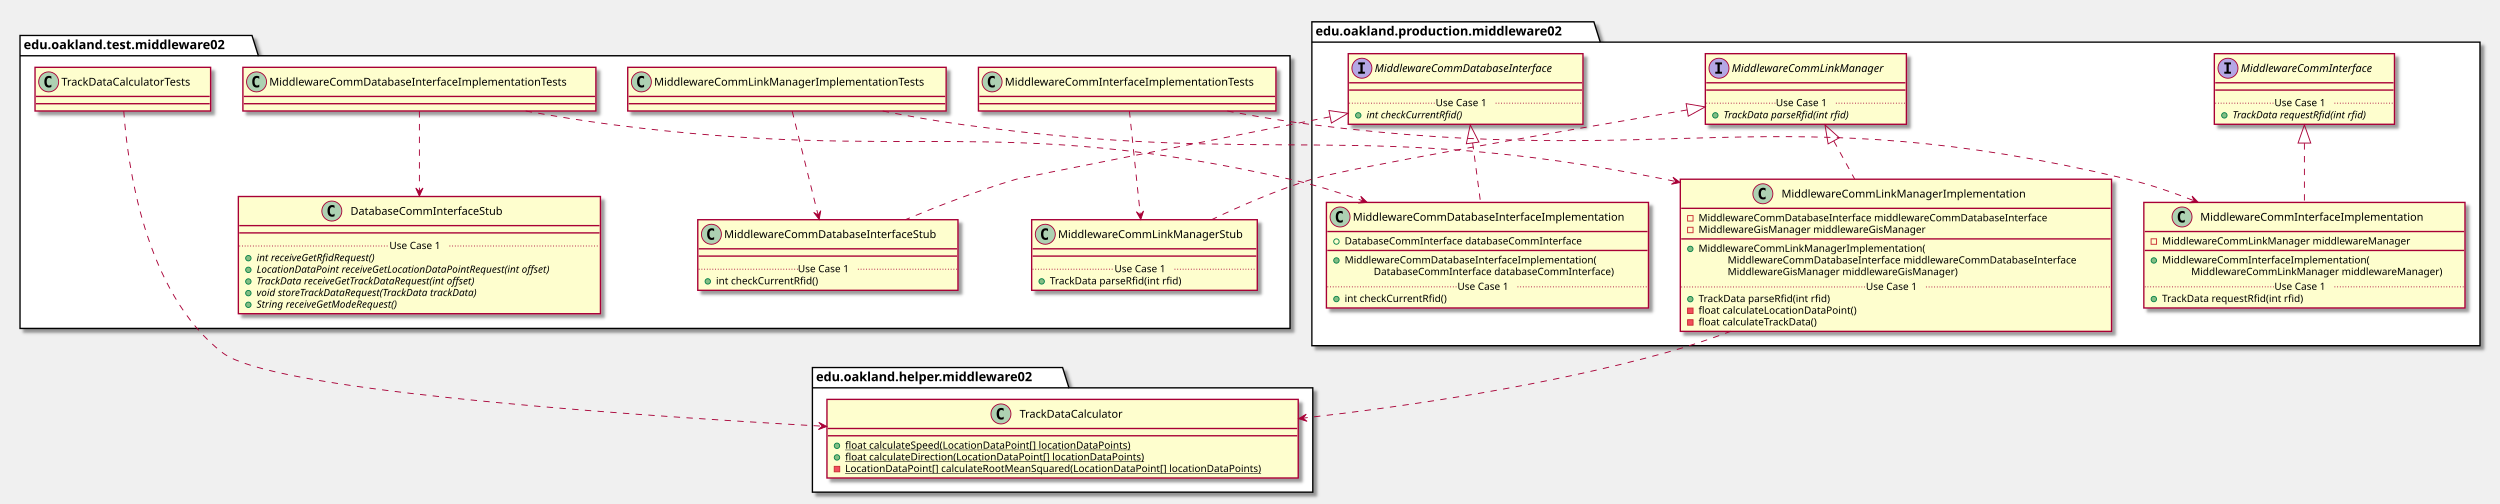
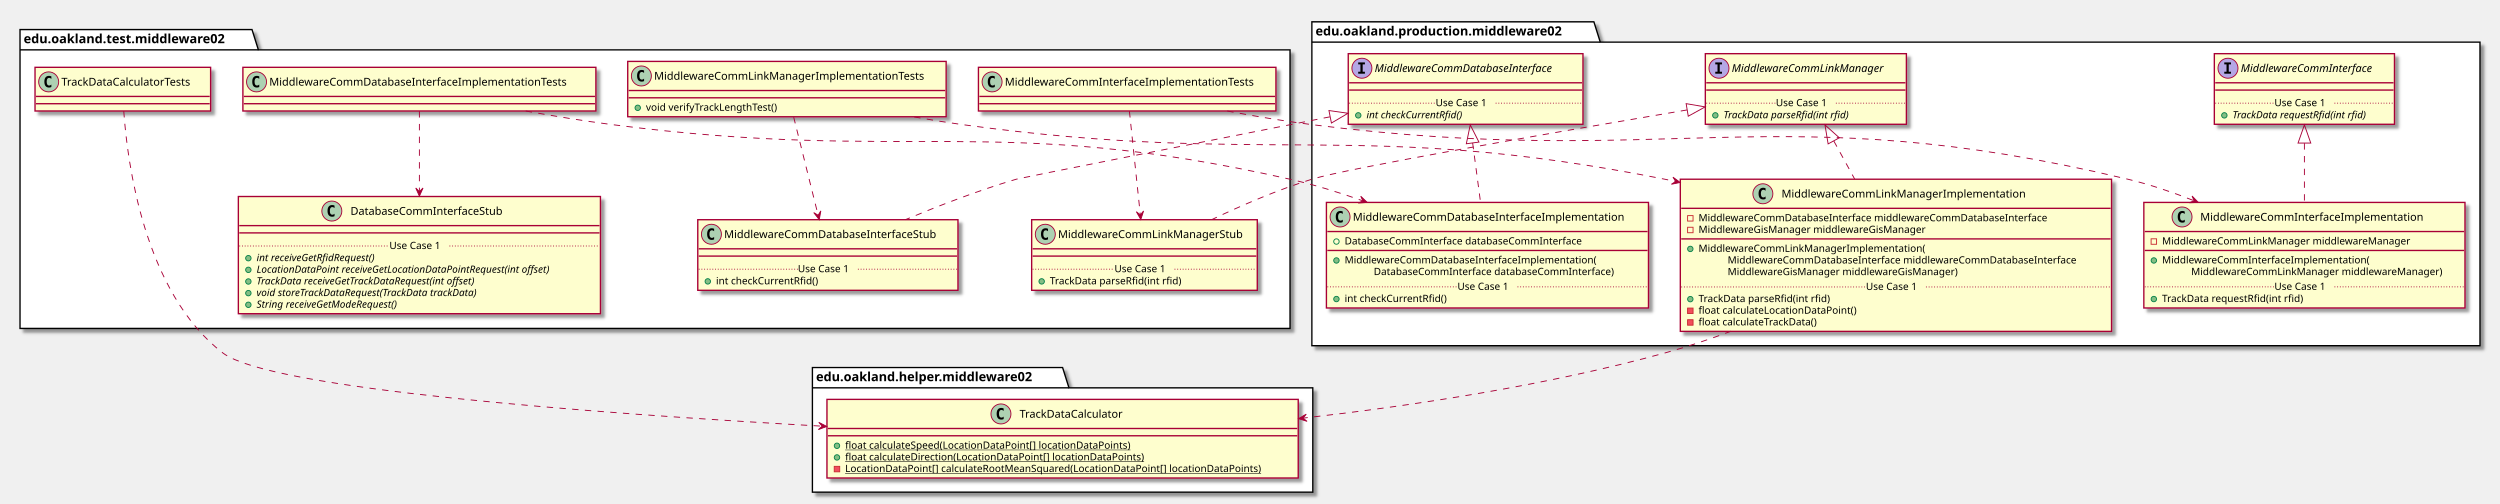
<svg xmlns="http://www.w3.org/2000/svg" contentScriptType="application/ecmascript" contentStyleType="text/css" height="553px" preserveAspectRatio="none" style="width:2748px;height:553px;" version="1.1" viewBox="0 0 2748 553" width="2748px" zoomAndPan="magnify">
  <defs>
-     <filter height="300%" id="f15p6m0mamoori" width="300%" x="-1" y="-1">
+     <filter height="300%" id="f10bmgnpa0ikmu" width="300%" x="-1" y="-1">
      <feGaussianBlur result="blurOut" stdDeviation="2.0" />
      <feColorMatrix in="blurOut" result="blurOut2" type="matrix" values="0 0 0 0 0 0 0 0 0 0 0 0 0 0 0 0 0 0 .4 0" />
      <feOffset dx="4.0" dy="4.0" in="blurOut2" result="blurOut3" />
      <feBlend in="SourceGraphic" in2="blurOut3" mode="normal" />
    </filter>
  </defs>
  <g>
-     <polygon fill="#FFFFFF" filter="url(#f15p6m0mamoori)" points="1442,24,1752,24,1759,46.297,2726,46.297,2726,380,1442,380,1442,24" style="stroke: #000000; stroke-width: 1.5;" />
+     <polygon fill="#FFFFFF" filter="url(#f10bmgnpa0ikmu)" points="1442,24,1752,24,1759,46.297,2726,46.297,2726,380,1442,380,1442,24" style="stroke: #000000; stroke-width: 1.5;" />
    <line style="stroke: #000000; stroke-width: 1.5;" x1="1442" x2="1759" y1="46.297" y2="46.297" />
    <text fill="#000000" font-family="sans-serif" font-size="14" font-weight="bold" lengthAdjust="spacingAndGlyphs" textLength="304" x="1446" y="38.995">edu.oakland.production.middleware02</text>
-     <polygon fill="#FFFFFF" filter="url(#f15p6m0mamoori)" points="893,404,1168,404,1175,426.297,1443,426.297,1443,541,893,541,893,404" style="stroke: #000000; stroke-width: 1.5;" />
+     <polygon fill="#FFFFFF" filter="url(#f10bmgnpa0ikmu)" points="893,404,1168,404,1175,426.297,1443,426.297,1443,541,893,541,893,404" style="stroke: #000000; stroke-width: 1.5;" />
    <line style="stroke: #000000; stroke-width: 1.5;" x1="893" x2="1175" y1="426.297" y2="426.297" />
    <text fill="#000000" font-family="sans-serif" font-size="14" font-weight="bold" lengthAdjust="spacingAndGlyphs" textLength="269" x="897" y="418.995">edu.oakland.helper.middleware02</text>
-     <polygon fill="#FFFFFF" filter="url(#f15p6m0mamoori)" points="22,39,277,39,284,61.297,1418,61.297,1418,361,22,361,22,39" style="stroke: #000000; stroke-width: 1.5;" />
-     <line style="stroke: #000000; stroke-width: 1.5;" x1="22" x2="284" y1="61.297" y2="61.297" />
-     <text fill="#000000" font-family="sans-serif" font-size="14" font-weight="bold" lengthAdjust="spacingAndGlyphs" textLength="249" x="26" y="53.995">edu.oakland.test.middleware02</text>
-     <rect fill="#FEFECE" filter="url(#f15p6m0mamoori)" height="77.609" id="MiddlewareCommInterface" style="stroke: #A80036; stroke-width: 1.5;" width="198" x="2434" y="59" />
+     <polygon fill="#FFFFFF" filter="url(#f10bmgnpa0ikmu)" points="22,32.5,277,32.5,284,54.797,1418,54.797,1418,361,22,361,22,32.5" style="stroke: #000000; stroke-width: 1.5;" />
+     <line style="stroke: #000000; stroke-width: 1.5;" x1="22" x2="284" y1="54.797" y2="54.797" />
+     <text fill="#000000" font-family="sans-serif" font-size="14" font-weight="bold" lengthAdjust="spacingAndGlyphs" textLength="249" x="26" y="47.495">edu.oakland.test.middleware02</text>
+     <rect fill="#FEFECE" filter="url(#f10bmgnpa0ikmu)" height="77.609" id="MiddlewareCommInterface" style="stroke: #A80036; stroke-width: 1.5;" width="198" x="2434" y="59" />
    <ellipse cx="2449" cy="75" fill="#B4A7E5" rx="11" ry="11" style="stroke: #A80036; stroke-width: 1.0;" />
    <path d="M2444.922,70.766 L2444.922,68.609 L2452.312,68.609 L2452.312,70.766 L2449.844,70.766 L2449.844,78.844 L2452.312,78.844 L2452.312,81 L2444.922,81 L2444.922,78.844 L2447.391,78.844 L2447.391,70.766 L2444.922,70.766 Z " />
    <text fill="#000000" font-family="sans-serif" font-size="12" font-style="italic" lengthAdjust="spacingAndGlyphs" textLength="166" x="2463" y="79.154">MiddlewareCommInterface</text>
    <line style="stroke: #A80036; stroke-width: 1.5;" x1="2435" x2="2631" y1="91" y2="91" />
    <line style="stroke: #A80036; stroke-width: 1.5;" x1="2435" x2="2631" y1="99" y2="99" />
    <ellipse cx="2445" cy="126.805" fill="#84BE84" rx="3" ry="3" style="stroke: #038048; stroke-width: 1.0;" />
    <text fill="#000000" font-family="sans-serif" font-size="11" font-style="italic" lengthAdjust="spacingAndGlyphs" textLength="171" x="2454" y="130.015">TrackData requestRfid(int rfid)</text>
    <line style="stroke: #A80036; stroke-width: 1.0; stroke-dasharray: 1.0,2.0;" x1="2435" x2="2500" y1="113.402" y2="113.402" />
    <text fill="#000000" font-family="sans-serif" font-size="11" lengthAdjust="spacingAndGlyphs" textLength="66" x="2500" y="116.71">Use Case 1</text>
    <line style="stroke: #A80036; stroke-width: 1.0; stroke-dasharray: 1.0,2.0;" x1="2566" x2="2631" y1="113.402" y2="113.402" />
-     <rect fill="#FEFECE" filter="url(#f15p6m0mamoori)" height="77.609" id="MiddlewareCommLinkManager" style="stroke: #A80036; stroke-width: 1.5;" width="221" x="1874.5" y="59" />
+     <rect fill="#FEFECE" filter="url(#f10bmgnpa0ikmu)" height="77.609" id="MiddlewareCommLinkManager" style="stroke: #A80036; stroke-width: 1.5;" width="221" x="1874.5" y="59" />
    <ellipse cx="1889.5" cy="75" fill="#B4A7E5" rx="11" ry="11" style="stroke: #A80036; stroke-width: 1.0;" />
    <path d="M1885.422,70.766 L1885.422,68.609 L1892.812,68.609 L1892.812,70.766 L1890.344,70.766 L1890.344,78.844 L1892.812,78.844 L1892.812,81 L1885.422,81 L1885.422,78.844 L1887.891,78.844 L1887.891,70.766 L1885.422,70.766 Z " />
    <text fill="#000000" font-family="sans-serif" font-size="12" font-style="italic" lengthAdjust="spacingAndGlyphs" textLength="189" x="1903.5" y="79.154">MiddlewareCommLinkManager</text>
    <line style="stroke: #A80036; stroke-width: 1.5;" x1="1875.5" x2="2094.5" y1="91" y2="91" />
    <line style="stroke: #A80036; stroke-width: 1.5;" x1="1875.5" x2="2094.5" y1="99" y2="99" />
    <ellipse cx="1885.5" cy="126.805" fill="#84BE84" rx="3" ry="3" style="stroke: #038048; stroke-width: 1.0;" />
    <text fill="#000000" font-family="sans-serif" font-size="11" font-style="italic" lengthAdjust="spacingAndGlyphs" textLength="160" x="1894.5" y="130.015">TrackData parseRfid(int rfid)</text>
    <line style="stroke: #A80036; stroke-width: 1.0; stroke-dasharray: 1.0,2.0;" x1="1875.5" x2="1952" y1="113.402" y2="113.402" />
    <text fill="#000000" font-family="sans-serif" font-size="11" lengthAdjust="spacingAndGlyphs" textLength="66" x="1952" y="116.71">Use Case 1</text>
    <line style="stroke: #A80036; stroke-width: 1.0; stroke-dasharray: 1.0,2.0;" x1="2018" x2="2094.5" y1="113.402" y2="113.402" />
-     <rect fill="#FEFECE" filter="url(#f15p6m0mamoori)" height="77.609" id="MiddlewareCommDatabaseInterface" style="stroke: #A80036; stroke-width: 1.5;" width="258" x="1482" y="59" />
+     <rect fill="#FEFECE" filter="url(#f10bmgnpa0ikmu)" height="77.609" id="MiddlewareCommDatabaseInterface" style="stroke: #A80036; stroke-width: 1.5;" width="258" x="1482" y="59" />
    <ellipse cx="1497" cy="75" fill="#B4A7E5" rx="11" ry="11" style="stroke: #A80036; stroke-width: 1.0;" />
    <path d="M1492.922,70.766 L1492.922,68.609 L1500.312,68.609 L1500.312,70.766 L1497.844,70.766 L1497.844,78.844 L1500.312,78.844 L1500.312,81 L1492.922,81 L1492.922,78.844 L1495.391,78.844 L1495.391,70.766 L1492.922,70.766 Z " />
    <text fill="#000000" font-family="sans-serif" font-size="12" font-style="italic" lengthAdjust="spacingAndGlyphs" textLength="226" x="1511" y="79.154">MiddlewareCommDatabaseInterface</text>
    <line style="stroke: #A80036; stroke-width: 1.5;" x1="1483" x2="1739" y1="91" y2="91" />
    <line style="stroke: #A80036; stroke-width: 1.5;" x1="1483" x2="1739" y1="99" y2="99" />
    <ellipse cx="1493" cy="126.805" fill="#84BE84" rx="3" ry="3" style="stroke: #038048; stroke-width: 1.0;" />
    <text fill="#000000" font-family="sans-serif" font-size="11" font-style="italic" lengthAdjust="spacingAndGlyphs" textLength="123" x="1502" y="130.015">int checkCurrentRfid()</text>
    <line style="stroke: #A80036; stroke-width: 1.0; stroke-dasharray: 1.0,2.0;" x1="1483" x2="1578" y1="113.402" y2="113.402" />
    <text fill="#000000" font-family="sans-serif" font-size="11" lengthAdjust="spacingAndGlyphs" textLength="66" x="1578" y="116.71">Use Case 1</text>
    <line style="stroke: #A80036; stroke-width: 1.0; stroke-dasharray: 1.0,2.0;" x1="1644" x2="1739" y1="113.402" y2="113.402" />
-     <rect fill="#FEFECE" filter="url(#f15p6m0mamoori)" height="116.023" id="MiddlewareCommInterfaceImplementation" style="stroke: #A80036; stroke-width: 1.5;" width="353" x="2356.5" y="222.5" />
+     <rect fill="#FEFECE" filter="url(#f10bmgnpa0ikmu)" height="116.023" id="MiddlewareCommInterfaceImplementation" style="stroke: #A80036; stroke-width: 1.5;" width="353" x="2356.5" y="222.5" />
    <ellipse cx="2398.5" cy="238.5" fill="#ADD1B2" rx="11" ry="11" style="stroke: #A80036; stroke-width: 1.0;" />
    <path d="M2401.469,244.141 Q2400.891,244.438 2400.25,244.578 Q2399.609,244.734 2398.906,244.734 Q2396.406,244.734 2395.078,243.094 Q2393.766,241.438 2393.766,238.312 Q2393.766,235.188 2395.078,233.531 Q2396.406,231.875 2398.906,231.875 Q2399.609,231.875 2400.25,232.031 Q2400.906,232.188 2401.469,232.484 L2401.469,235.203 Q2400.844,234.625 2400.25,234.359 Q2399.656,234.078 2399.031,234.078 Q2397.688,234.078 2397,235.156 Q2396.312,236.219 2396.312,238.312 Q2396.312,240.406 2397,241.484 Q2397.688,242.547 2399.031,242.547 Q2399.656,242.547 2400.25,242.281 Q2400.844,242 2401.469,241.422 L2401.469,244.141 Z " />
    <text fill="#000000" font-family="sans-serif" font-size="12" lengthAdjust="spacingAndGlyphs" textLength="261" x="2418.5" y="242.654">MiddlewareCommInterfaceImplementation</text>
    <line style="stroke: #A80036; stroke-width: 1.5;" x1="2357.5" x2="2708.5" y1="254.5" y2="254.5" />
    <rect fill="none" height="6" style="stroke: #C82930; stroke-width: 1.0;" width="6" x="2364.5" y="262.5" />
    <text fill="#000000" font-family="sans-serif" font-size="11" lengthAdjust="spacingAndGlyphs" textLength="291" x="2376.5" y="268.71">MiddlewareCommLinkManager middlewareManager</text>
    <line style="stroke: #A80036; stroke-width: 1.5;" x1="2357.5" x2="2708.5" y1="275.305" y2="275.305" />
    <ellipse cx="2367.5" cy="286.305" fill="#84BE84" rx="3" ry="3" style="stroke: #038048; stroke-width: 1.0;" />
    <text fill="#000000" font-family="sans-serif" font-size="11" lengthAdjust="spacingAndGlyphs" textLength="243" x="2376.5" y="289.515">MiddlewareCommInterfaceImplementation(</text>
    <text fill="#000000" font-family="sans-serif" font-size="11" lengthAdjust="spacingAndGlyphs" textLength="295" x="2408.5" y="302.32">MiddlewareCommLinkManager middlewareManager)</text>
    <ellipse cx="2367.5" cy="328.719" fill="#84BE84" rx="3" ry="3" style="stroke: #038048; stroke-width: 1.0;" />
    <text fill="#000000" font-family="sans-serif" font-size="11" lengthAdjust="spacingAndGlyphs" textLength="171" x="2376.5" y="331.929">TrackData requestRfid(int rfid)</text>
    <line style="stroke: #A80036; stroke-width: 1.0; stroke-dasharray: 1.0,2.0;" x1="2357.5" x2="2500" y1="315.316" y2="315.316" />
    <text fill="#000000" font-family="sans-serif" font-size="11" lengthAdjust="spacingAndGlyphs" textLength="66" x="2500" y="318.625">Use Case 1</text>
    <line style="stroke: #A80036; stroke-width: 1.0; stroke-dasharray: 1.0,2.0;" x1="2566" x2="2708.5" y1="315.316" y2="315.316" />
-     <rect fill="#FEFECE" filter="url(#f15p6m0mamoori)" height="167.242" id="MiddlewareCommLinkManagerImplementation" style="stroke: #A80036; stroke-width: 1.5;" width="474" x="1847" y="197" />
+     <rect fill="#FEFECE" filter="url(#f10bmgnpa0ikmu)" height="167.242" id="MiddlewareCommLinkManagerImplementation" style="stroke: #A80036; stroke-width: 1.5;" width="474" x="1847" y="197" />
    <ellipse cx="1937.75" cy="213" fill="#ADD1B2" rx="11" ry="11" style="stroke: #A80036; stroke-width: 1.0;" />
    <path d="M1940.719,218.641 Q1940.141,218.938 1939.5,219.078 Q1938.859,219.234 1938.156,219.234 Q1935.656,219.234 1934.328,217.594 Q1933.016,215.938 1933.016,212.812 Q1933.016,209.688 1934.328,208.031 Q1935.656,206.375 1938.156,206.375 Q1938.859,206.375 1939.5,206.531 Q1940.156,206.688 1940.719,206.984 L1940.719,209.703 Q1940.094,209.125 1939.5,208.859 Q1938.906,208.578 1938.281,208.578 Q1936.938,208.578 1936.25,209.656 Q1935.562,210.719 1935.562,212.812 Q1935.562,214.906 1936.25,215.984 Q1936.938,217.047 1938.281,217.047 Q1938.906,217.047 1939.5,216.781 Q1940.094,216.5 1940.719,215.922 L1940.719,218.641 Z " />
    <text fill="#000000" font-family="sans-serif" font-size="12" lengthAdjust="spacingAndGlyphs" textLength="284" x="1958.25" y="217.154">MiddlewareCommLinkManagerImplementation</text>
    <line style="stroke: #A80036; stroke-width: 1.5;" x1="1848" x2="2320" y1="229" y2="229" />
    <rect fill="none" height="6" style="stroke: #C82930; stroke-width: 1.0;" width="6" x="1855" y="237" />
    <text fill="#000000" font-family="sans-serif" font-size="11" lengthAdjust="spacingAndGlyphs" textLength="416" x="1867" y="243.21">MiddlewareCommDatabaseInterface middlewareCommDatabaseInterface</text>
    <rect fill="none" height="6" style="stroke: #C82930; stroke-width: 1.0;" width="6" x="1855" y="249.805" />
    <text fill="#000000" font-family="sans-serif" font-size="11" lengthAdjust="spacingAndGlyphs" textLength="270" x="1867" y="256.015">MiddlewareGisManager middlewareGisManager</text>
    <line style="stroke: #A80036; stroke-width: 1.5;" x1="1848" x2="2320" y1="262.609" y2="262.609" />
    <ellipse cx="1858" cy="273.609" fill="#84BE84" rx="3" ry="3" style="stroke: #038048; stroke-width: 1.0;" />
    <text fill="#000000" font-family="sans-serif" font-size="11" lengthAdjust="spacingAndGlyphs" textLength="264" x="1867" y="276.82">MiddlewareCommLinkManagerImplementation(</text>
    <text fill="#000000" font-family="sans-serif" font-size="11" lengthAdjust="spacingAndGlyphs" textLength="416" x="1899" y="289.625">MiddlewareCommDatabaseInterface middlewareCommDatabaseInterface</text>
    <text fill="#000000" font-family="sans-serif" font-size="11" lengthAdjust="spacingAndGlyphs" textLength="274" x="1899" y="302.429">MiddlewareGisManager middlewareGisManager)</text>
    <ellipse cx="1858" cy="328.828" fill="#84BE84" rx="3" ry="3" style="stroke: #038048; stroke-width: 1.0;" />
    <text fill="#000000" font-family="sans-serif" font-size="11" lengthAdjust="spacingAndGlyphs" textLength="160" x="1867" y="332.039">TrackData parseRfid(int rfid)</text>
    <rect fill="#F24D5C" height="6" style="stroke: #C82930; stroke-width: 1.0;" width="6" x="1855" y="338.633" />
    <text fill="#000000" font-family="sans-serif" font-size="11" lengthAdjust="spacingAndGlyphs" textLength="188" x="1867" y="344.843">float calculateLocationDataPoint()</text>
    <rect fill="#F24D5C" height="6" style="stroke: #C82930; stroke-width: 1.0;" width="6" x="1855" y="351.438" />
    <text fill="#000000" font-family="sans-serif" font-size="11" lengthAdjust="spacingAndGlyphs" textLength="144" x="1867" y="357.648">float calculateTrackData()</text>
    <line style="stroke: #A80036; stroke-width: 1.0; stroke-dasharray: 1.0,2.0;" x1="1848" x2="2051" y1="315.426" y2="315.426" />
    <text fill="#000000" font-family="sans-serif" font-size="11" lengthAdjust="spacingAndGlyphs" textLength="66" x="2051" y="318.734">Use Case 1</text>
    <line style="stroke: #A80036; stroke-width: 1.0; stroke-dasharray: 1.0,2.0;" x1="2117" x2="2320" y1="315.426" y2="315.426" />
-     <rect fill="#FEFECE" filter="url(#f15p6m0mamoori)" height="116.023" id="MiddlewareCommDatabaseInterfaceImplementation" style="stroke: #A80036; stroke-width: 1.5;" width="354" x="1458" y="222.5" />
+     <rect fill="#FEFECE" filter="url(#f10bmgnpa0ikmu)" height="116.023" id="MiddlewareCommDatabaseInterfaceImplementation" style="stroke: #A80036; stroke-width: 1.5;" width="354" x="1458" y="222.5" />
    <ellipse cx="1473" cy="238.5" fill="#ADD1B2" rx="11" ry="11" style="stroke: #A80036; stroke-width: 1.0;" />
    <path d="M1475.969,244.141 Q1475.391,244.438 1474.75,244.578 Q1474.109,244.734 1473.406,244.734 Q1470.906,244.734 1469.578,243.094 Q1468.266,241.438 1468.266,238.312 Q1468.266,235.188 1469.578,233.531 Q1470.906,231.875 1473.406,231.875 Q1474.109,231.875 1474.75,232.031 Q1475.406,232.188 1475.969,232.484 L1475.969,235.203 Q1475.344,234.625 1474.75,234.359 Q1474.156,234.078 1473.531,234.078 Q1472.188,234.078 1471.5,235.156 Q1470.812,236.219 1470.812,238.312 Q1470.812,240.406 1471.5,241.484 Q1472.188,242.547 1473.531,242.547 Q1474.156,242.547 1474.75,242.281 Q1475.344,242 1475.969,241.422 L1475.969,244.141 Z " />
    <text fill="#000000" font-family="sans-serif" font-size="12" lengthAdjust="spacingAndGlyphs" textLength="322" x="1487" y="242.654">MiddlewareCommDatabaseInterfaceImplementation</text>
    <line style="stroke: #A80036; stroke-width: 1.5;" x1="1459" x2="1811" y1="254.5" y2="254.5" />
    <ellipse cx="1469" cy="265.5" fill="none" rx="3" ry="3" style="stroke: #038048; stroke-width: 1.0;" />
    <text fill="#000000" font-family="sans-serif" font-size="11" lengthAdjust="spacingAndGlyphs" textLength="285" x="1478" y="268.71">DatabaseCommInterface databaseCommInterface</text>
    <line style="stroke: #A80036; stroke-width: 1.5;" x1="1459" x2="1811" y1="275.305" y2="275.305" />
    <ellipse cx="1469" cy="286.305" fill="#84BE84" rx="3" ry="3" style="stroke: #038048; stroke-width: 1.0;" />
    <text fill="#000000" font-family="sans-serif" font-size="11" lengthAdjust="spacingAndGlyphs" textLength="297" x="1478" y="289.515">MiddlewareCommDatabaseInterfaceImplementation(</text>
    <text fill="#000000" font-family="sans-serif" font-size="11" lengthAdjust="spacingAndGlyphs" textLength="289" x="1510" y="302.32">DatabaseCommInterface databaseCommInterface)</text>
    <ellipse cx="1469" cy="328.719" fill="#84BE84" rx="3" ry="3" style="stroke: #038048; stroke-width: 1.0;" />
    <text fill="#000000" font-family="sans-serif" font-size="11" lengthAdjust="spacingAndGlyphs" textLength="122" x="1478" y="331.929">int checkCurrentRfid()</text>
    <line style="stroke: #A80036; stroke-width: 1.0; stroke-dasharray: 1.0,2.0;" x1="1459" x2="1602" y1="315.316" y2="315.316" />
    <text fill="#000000" font-family="sans-serif" font-size="11" lengthAdjust="spacingAndGlyphs" textLength="66" x="1602" y="318.625">Use Case 1</text>
    <line style="stroke: #A80036; stroke-width: 1.0; stroke-dasharray: 1.0,2.0;" x1="1668" x2="1811" y1="315.316" y2="315.316" />
-     <rect fill="#FEFECE" filter="url(#f15p6m0mamoori)" height="86.414" id="TrackDataCalculator" style="stroke: #A80036; stroke-width: 1.5;" width="518" x="909" y="439" />
+     <rect fill="#FEFECE" filter="url(#f10bmgnpa0ikmu)" height="86.414" id="TrackDataCalculator" style="stroke: #A80036; stroke-width: 1.5;" width="518" x="909" y="439" />
    <ellipse cx="1100.25" cy="455" fill="#ADD1B2" rx="11" ry="11" style="stroke: #A80036; stroke-width: 1.0;" />
    <path d="M1103.219,460.641 Q1102.641,460.938 1102,461.078 Q1101.359,461.234 1100.656,461.234 Q1098.156,461.234 1096.828,459.594 Q1095.516,457.938 1095.516,454.812 Q1095.516,451.688 1096.828,450.031 Q1098.156,448.375 1100.656,448.375 Q1101.359,448.375 1102,448.531 Q1102.656,448.688 1103.219,448.984 L1103.219,451.703 Q1102.594,451.125 1102,450.859 Q1101.406,450.578 1100.781,450.578 Q1099.438,450.578 1098.75,451.656 Q1098.062,452.719 1098.062,454.812 Q1098.062,456.906 1098.75,457.984 Q1099.438,459.047 1100.781,459.047 Q1101.406,459.047 1102,458.781 Q1102.594,458.5 1103.219,457.922 L1103.219,460.641 Z " />
    <text fill="#000000" font-family="sans-serif" font-size="12" lengthAdjust="spacingAndGlyphs" textLength="127" x="1120.75" y="459.154">TrackDataCalculator</text>
    <line style="stroke: #A80036; stroke-width: 1.5;" x1="910" x2="1426" y1="471" y2="471" />
    <line style="stroke: #A80036; stroke-width: 1.5;" x1="910" x2="1426" y1="479" y2="479" />
    <ellipse cx="920" cy="490" fill="#84BE84" rx="3" ry="3" style="stroke: #038048; stroke-width: 1.0;" />
    <text fill="#000000" font-family="sans-serif" font-size="11" lengthAdjust="spacingAndGlyphs" text-decoration="underline" textLength="341" x="929" y="493.21">float calculateSpeed(LocationDataPoint[] locationDataPoints)</text>
    <ellipse cx="920" cy="502.805" fill="#84BE84" rx="3" ry="3" style="stroke: #038048; stroke-width: 1.0;" />
    <text fill="#000000" font-family="sans-serif" font-size="11" lengthAdjust="spacingAndGlyphs" text-decoration="underline" textLength="355" x="929" y="506.015">float calculateDirection(LocationDataPoint[] locationDataPoints)</text>
    <rect fill="#F24D5C" height="6" style="stroke: #C82930; stroke-width: 1.0;" width="6" x="917" y="512.609" />
    <text fill="#000000" font-family="sans-serif" font-size="11" lengthAdjust="spacingAndGlyphs" text-decoration="underline" textLength="492" x="929" y="518.82">LocationDataPoint[] calculateRootMeanSquared(LocationDataPoint[] locationDataPoints)</text>
-     <rect fill="#FEFECE" filter="url(#f15p6m0mamoori)" height="48" id="MiddlewareCommInterfaceImplementationTests" style="stroke: #A80036; stroke-width: 1.5;" width="327" x="1075.5" y="74" />
+     <rect fill="#FEFECE" filter="url(#f10bmgnpa0ikmu)" height="48" id="MiddlewareCommInterfaceImplementationTests" style="stroke: #A80036; stroke-width: 1.5;" width="327" x="1075.5" y="74" />
    <ellipse cx="1090.5" cy="90" fill="#ADD1B2" rx="11" ry="11" style="stroke: #A80036; stroke-width: 1.0;" />
    <path d="M1093.469,95.641 Q1092.891,95.938 1092.25,96.078 Q1091.609,96.234 1090.906,96.234 Q1088.406,96.234 1087.078,94.594 Q1085.766,92.938 1085.766,89.812 Q1085.766,86.688 1087.078,85.031 Q1088.406,83.375 1090.906,83.375 Q1091.609,83.375 1092.25,83.531 Q1092.906,83.688 1093.469,83.984 L1093.469,86.703 Q1092.844,86.125 1092.25,85.859 Q1091.656,85.578 1091.031,85.578 Q1089.688,85.578 1089,86.656 Q1088.312,87.719 1088.312,89.812 Q1088.312,91.906 1089,92.984 Q1089.688,94.047 1091.031,94.047 Q1091.656,94.047 1092.25,93.781 Q1092.844,93.5 1093.469,92.922 L1093.469,95.641 Z " />
    <text fill="#000000" font-family="sans-serif" font-size="12" lengthAdjust="spacingAndGlyphs" textLength="295" x="1104.5" y="94.154">MiddlewareCommInterfaceImplementationTests</text>
    <line style="stroke: #A80036; stroke-width: 1.5;" x1="1076.5" x2="1401.5" y1="106" y2="106" />
    <line style="stroke: #A80036; stroke-width: 1.5;" x1="1076.5" x2="1401.5" y1="114" y2="114" />
-     <rect fill="#FEFECE" filter="url(#f15p6m0mamoori)" height="77.609" id="MiddlewareCommLinkManagerStub" style="stroke: #A80036; stroke-width: 1.5;" width="248" x="1134" y="241.5" />
+     <rect fill="#FEFECE" filter="url(#f10bmgnpa0ikmu)" height="77.609" id="MiddlewareCommLinkManagerStub" style="stroke: #A80036; stroke-width: 1.5;" width="248" x="1134" y="241.5" />
    <ellipse cx="1149" cy="257.5" fill="#ADD1B2" rx="11" ry="11" style="stroke: #A80036; stroke-width: 1.0;" />
    <path d="M1151.969,263.141 Q1151.391,263.438 1150.75,263.578 Q1150.109,263.734 1149.406,263.734 Q1146.906,263.734 1145.578,262.094 Q1144.266,260.438 1144.266,257.312 Q1144.266,254.188 1145.578,252.531 Q1146.906,250.875 1149.406,250.875 Q1150.109,250.875 1150.75,251.031 Q1151.406,251.188 1151.969,251.484 L1151.969,254.203 Q1151.344,253.625 1150.75,253.359 Q1150.156,253.078 1149.531,253.078 Q1148.188,253.078 1147.5,254.156 Q1146.812,255.219 1146.812,257.312 Q1146.812,259.406 1147.5,260.484 Q1148.188,261.547 1149.531,261.547 Q1150.156,261.547 1150.75,261.281 Q1151.344,261 1151.969,260.422 L1151.969,263.141 Z " />
    <text fill="#000000" font-family="sans-serif" font-size="12" lengthAdjust="spacingAndGlyphs" textLength="216" x="1163" y="261.654">MiddlewareCommLinkManagerStub</text>
    <line style="stroke: #A80036; stroke-width: 1.5;" x1="1135" x2="1381" y1="273.5" y2="273.5" />
    <line style="stroke: #A80036; stroke-width: 1.5;" x1="1135" x2="1381" y1="281.5" y2="281.5" />
    <ellipse cx="1145" cy="309.305" fill="#84BE84" rx="3" ry="3" style="stroke: #038048; stroke-width: 1.0;" />
    <text fill="#000000" font-family="sans-serif" font-size="11" lengthAdjust="spacingAndGlyphs" textLength="160" x="1154" y="312.515">TrackData parseRfid(int rfid)</text>
    <line style="stroke: #A80036; stroke-width: 1.0; stroke-dasharray: 1.0,2.0;" x1="1135" x2="1225" y1="295.902" y2="295.902" />
    <text fill="#000000" font-family="sans-serif" font-size="11" lengthAdjust="spacingAndGlyphs" textLength="66" x="1225" y="299.21">Use Case 1</text>
    <line style="stroke: #A80036; stroke-width: 1.0; stroke-dasharray: 1.0,2.0;" x1="1291" x2="1381" y1="295.902" y2="295.902" />
-     <rect fill="#FEFECE" filter="url(#f15p6m0mamoori)" height="48" id="MiddlewareCommLinkManagerImplementationTests" style="stroke: #A80036; stroke-width: 1.5;" width="350" x="690" y="74" />
-     <ellipse cx="705" cy="90" fill="#ADD1B2" rx="11" ry="11" style="stroke: #A80036; stroke-width: 1.0;" />
-     <path d="M707.969,95.641 Q707.391,95.938 706.75,96.078 Q706.109,96.234 705.406,96.234 Q702.906,96.234 701.578,94.594 Q700.266,92.938 700.266,89.812 Q700.266,86.688 701.578,85.031 Q702.906,83.375 705.406,83.375 Q706.109,83.375 706.75,83.531 Q707.406,83.688 707.969,83.984 L707.969,86.703 Q707.344,86.125 706.75,85.859 Q706.156,85.578 705.531,85.578 Q704.188,85.578 703.5,86.656 Q702.812,87.719 702.812,89.812 Q702.812,91.906 703.5,92.984 Q704.188,94.047 705.531,94.047 Q706.156,94.047 706.75,93.781 Q707.344,93.5 707.969,92.922 L707.969,95.641 Z " />
-     <text fill="#000000" font-family="sans-serif" font-size="12" lengthAdjust="spacingAndGlyphs" textLength="318" x="719" y="94.154">MiddlewareCommLinkManagerImplementationTests</text>
-     <line style="stroke: #A80036; stroke-width: 1.5;" x1="691" x2="1039" y1="106" y2="106" />
-     <line style="stroke: #A80036; stroke-width: 1.5;" x1="691" x2="1039" y1="114" y2="114" />
-     <rect fill="#FEFECE" filter="url(#f15p6m0mamoori)" height="77.609" id="MiddlewareCommDatabaseInterfaceStub" style="stroke: #A80036; stroke-width: 1.5;" width="286" x="767" y="241.5" />
+     <rect fill="#FEFECE" filter="url(#f10bmgnpa0ikmu)" height="60.805" id="MiddlewareCommLinkManagerImplementationTests" style="stroke: #A80036; stroke-width: 1.5;" width="350" x="690" y="67.5" />
+     <ellipse cx="705" cy="83.5" fill="#ADD1B2" rx="11" ry="11" style="stroke: #A80036; stroke-width: 1.0;" />
+     <path d="M707.969,89.141 Q707.391,89.438 706.75,89.578 Q706.109,89.734 705.406,89.734 Q702.906,89.734 701.578,88.094 Q700.266,86.438 700.266,83.312 Q700.266,80.188 701.578,78.531 Q702.906,76.875 705.406,76.875 Q706.109,76.875 706.75,77.031 Q707.406,77.188 707.969,77.484 L707.969,80.203 Q707.344,79.625 706.75,79.359 Q706.156,79.078 705.531,79.078 Q704.188,79.078 703.5,80.156 Q702.812,81.219 702.812,83.312 Q702.812,85.406 703.5,86.484 Q704.188,87.547 705.531,87.547 Q706.156,87.547 706.75,87.281 Q707.344,87 707.969,86.422 L707.969,89.141 Z " />
+     <text fill="#000000" font-family="sans-serif" font-size="12" lengthAdjust="spacingAndGlyphs" textLength="318" x="719" y="87.654">MiddlewareCommLinkManagerImplementationTests</text>
+     <line style="stroke: #A80036; stroke-width: 1.5;" x1="691" x2="1039" y1="99.5" y2="99.5" />
+     <line style="stroke: #A80036; stroke-width: 1.5;" x1="691" x2="1039" y1="107.5" y2="107.5" />
+     <ellipse cx="701" cy="118.5" fill="#84BE84" rx="3" ry="3" style="stroke: #038048; stroke-width: 1.0;" />
+     <text fill="#000000" font-family="sans-serif" font-size="11" lengthAdjust="spacingAndGlyphs" textLength="160" x="710" y="121.71">void verifyTrackLengthTest()</text>
+     <rect fill="#FEFECE" filter="url(#f10bmgnpa0ikmu)" height="77.609" id="MiddlewareCommDatabaseInterfaceStub" style="stroke: #A80036; stroke-width: 1.5;" width="286" x="767" y="241.5" />
    <ellipse cx="782" cy="257.5" fill="#ADD1B2" rx="11" ry="11" style="stroke: #A80036; stroke-width: 1.0;" />
    <path d="M784.969,263.141 Q784.391,263.438 783.75,263.578 Q783.109,263.734 782.406,263.734 Q779.906,263.734 778.578,262.094 Q777.266,260.438 777.266,257.312 Q777.266,254.188 778.578,252.531 Q779.906,250.875 782.406,250.875 Q783.109,250.875 783.75,251.031 Q784.406,251.188 784.969,251.484 L784.969,254.203 Q784.344,253.625 783.75,253.359 Q783.156,253.078 782.531,253.078 Q781.188,253.078 780.5,254.156 Q779.812,255.219 779.812,257.312 Q779.812,259.406 780.5,260.484 Q781.188,261.547 782.531,261.547 Q783.156,261.547 783.75,261.281 Q784.344,261 784.969,260.422 L784.969,263.141 Z " />
    <text fill="#000000" font-family="sans-serif" font-size="12" lengthAdjust="spacingAndGlyphs" textLength="254" x="796" y="261.654">MiddlewareCommDatabaseInterfaceStub</text>
    <line style="stroke: #A80036; stroke-width: 1.5;" x1="768" x2="1052" y1="273.5" y2="273.5" />
    <line style="stroke: #A80036; stroke-width: 1.5;" x1="768" x2="1052" y1="281.5" y2="281.5" />
    <ellipse cx="778" cy="309.305" fill="#84BE84" rx="3" ry="3" style="stroke: #038048; stroke-width: 1.0;" />
    <text fill="#000000" font-family="sans-serif" font-size="11" lengthAdjust="spacingAndGlyphs" textLength="122" x="787" y="312.515">int checkCurrentRfid()</text>
    <line style="stroke: #A80036; stroke-width: 1.0; stroke-dasharray: 1.0,2.0;" x1="768" x2="877" y1="295.902" y2="295.902" />
    <text fill="#000000" font-family="sans-serif" font-size="11" lengthAdjust="spacingAndGlyphs" textLength="66" x="877" y="299.21">Use Case 1</text>
    <line style="stroke: #A80036; stroke-width: 1.0; stroke-dasharray: 1.0,2.0;" x1="943" x2="1052" y1="295.902" y2="295.902" />
-     <rect fill="#FEFECE" filter="url(#f15p6m0mamoori)" height="48" id="MiddlewareCommDatabaseInterfaceImplementationTests" style="stroke: #A80036; stroke-width: 1.5;" width="388" x="267" y="74" />
+     <rect fill="#FEFECE" filter="url(#f10bmgnpa0ikmu)" height="48" id="MiddlewareCommDatabaseInterfaceImplementationTests" style="stroke: #A80036; stroke-width: 1.5;" width="388" x="267" y="74" />
    <ellipse cx="282" cy="90" fill="#ADD1B2" rx="11" ry="11" style="stroke: #A80036; stroke-width: 1.0;" />
    <path d="M284.969,95.641 Q284.391,95.938 283.75,96.078 Q283.109,96.234 282.406,96.234 Q279.906,96.234 278.578,94.594 Q277.266,92.938 277.266,89.812 Q277.266,86.688 278.578,85.031 Q279.906,83.375 282.406,83.375 Q283.109,83.375 283.75,83.531 Q284.406,83.688 284.969,83.984 L284.969,86.703 Q284.344,86.125 283.75,85.859 Q283.156,85.578 282.531,85.578 Q281.188,85.578 280.5,86.656 Q279.812,87.719 279.812,89.812 Q279.812,91.906 280.5,92.984 Q281.188,94.047 282.531,94.047 Q283.156,94.047 283.75,93.781 Q284.344,93.5 284.969,92.922 L284.969,95.641 Z " />
    <text fill="#000000" font-family="sans-serif" font-size="12" lengthAdjust="spacingAndGlyphs" textLength="356" x="296" y="94.154">MiddlewareCommDatabaseInterfaceImplementationTests</text>
    <line style="stroke: #A80036; stroke-width: 1.5;" x1="268" x2="654" y1="106" y2="106" />
    <line style="stroke: #A80036; stroke-width: 1.5;" x1="268" x2="654" y1="114" y2="114" />
-     <rect fill="#FEFECE" filter="url(#f15p6m0mamoori)" height="128.828" id="DatabaseCommInterfaceStub" style="stroke: #A80036; stroke-width: 1.5;" width="398" x="262" y="216" />
+     <rect fill="#FEFECE" filter="url(#f10bmgnpa0ikmu)" height="128.828" id="DatabaseCommInterfaceStub" style="stroke: #A80036; stroke-width: 1.5;" width="398" x="262" y="216" />
    <ellipse cx="364.75" cy="232" fill="#ADD1B2" rx="11" ry="11" style="stroke: #A80036; stroke-width: 1.0;" />
    <path d="M367.719,237.641 Q367.141,237.938 366.5,238.078 Q365.859,238.234 365.156,238.234 Q362.656,238.234 361.328,236.594 Q360.016,234.938 360.016,231.812 Q360.016,228.688 361.328,227.031 Q362.656,225.375 365.156,225.375 Q365.859,225.375 366.5,225.531 Q367.156,225.688 367.719,225.984 L367.719,228.703 Q367.094,228.125 366.5,227.859 Q365.906,227.578 365.281,227.578 Q363.938,227.578 363.25,228.656 Q362.562,229.719 362.562,231.812 Q362.562,233.906 363.25,234.984 Q363.938,236.047 365.281,236.047 Q365.906,236.047 366.5,235.781 Q367.094,235.5 367.719,234.922 L367.719,237.641 Z " />
    <text fill="#000000" font-family="sans-serif" font-size="12" lengthAdjust="spacingAndGlyphs" textLength="184" x="385.25" y="236.154">DatabaseCommInterfaceStub</text>
    <line style="stroke: #A80036; stroke-width: 1.5;" x1="263" x2="659" y1="248" y2="248" />
    <line style="stroke: #A80036; stroke-width: 1.5;" x1="263" x2="659" y1="256" y2="256" />
    <ellipse cx="273" cy="283.805" fill="#84BE84" rx="3" ry="3" style="stroke: #038048; stroke-width: 1.0;" />
    <text fill="#000000" font-family="sans-serif" font-size="11" font-style="italic" lengthAdjust="spacingAndGlyphs" textLength="156" x="282" y="287.015">int receiveGetRfidRequest()</text>
    <ellipse cx="273" cy="296.609" fill="#84BE84" rx="3" ry="3" style="stroke: #038048; stroke-width: 1.0;" />
    <text fill="#000000" font-family="sans-serif" font-size="11" font-style="italic" lengthAdjust="spacingAndGlyphs" textLength="372" x="282" y="299.82">LocationDataPoint receiveGetLocationDataPointRequest(int offset)</text>
    <ellipse cx="273" cy="309.414" fill="#84BE84" rx="3" ry="3" style="stroke: #038048; stroke-width: 1.0;" />
    <text fill="#000000" font-family="sans-serif" font-size="11" font-style="italic" lengthAdjust="spacingAndGlyphs" textLength="284" x="282" y="312.625">TrackData receiveGetTrackDataRequest(int offset)</text>
    <ellipse cx="273" cy="322.219" fill="#84BE84" rx="3" ry="3" style="stroke: #038048; stroke-width: 1.0;" />
    <text fill="#000000" font-family="sans-serif" font-size="11" font-style="italic" lengthAdjust="spacingAndGlyphs" textLength="283" x="282" y="325.429">void storeTrackDataRequest(TrackData trackData)</text>
    <ellipse cx="273" cy="335.023" fill="#84BE84" rx="3" ry="3" style="stroke: #038048; stroke-width: 1.0;" />
    <text fill="#000000" font-family="sans-serif" font-size="11" font-style="italic" lengthAdjust="spacingAndGlyphs" textLength="183" x="282" y="338.234">String receiveGetModeRequest()</text>
    <line style="stroke: #A80036; stroke-width: 1.0; stroke-dasharray: 1.0,2.0;" x1="263" x2="428" y1="270.402" y2="270.402" />
    <text fill="#000000" font-family="sans-serif" font-size="11" lengthAdjust="spacingAndGlyphs" textLength="66" x="428" y="273.71">Use Case 1</text>
    <line style="stroke: #A80036; stroke-width: 1.0; stroke-dasharray: 1.0,2.0;" x1="494" x2="659" y1="270.402" y2="270.402" />
-     <rect fill="#FEFECE" filter="url(#f15p6m0mamoori)" height="48" id="TrackDataCalculatorTests" style="stroke: #A80036; stroke-width: 1.5;" width="193" x="38.5" y="74" />
+     <rect fill="#FEFECE" filter="url(#f10bmgnpa0ikmu)" height="48" id="TrackDataCalculatorTests" style="stroke: #A80036; stroke-width: 1.5;" width="193" x="38.5" y="74" />
    <ellipse cx="53.5" cy="90" fill="#ADD1B2" rx="11" ry="11" style="stroke: #A80036; stroke-width: 1.0;" />
    <path d="M56.469,95.641 Q55.891,95.938 55.25,96.078 Q54.609,96.234 53.906,96.234 Q51.406,96.234 50.078,94.594 Q48.766,92.938 48.766,89.812 Q48.766,86.688 50.078,85.031 Q51.406,83.375 53.906,83.375 Q54.609,83.375 55.25,83.531 Q55.906,83.688 56.469,83.984 L56.469,86.703 Q55.844,86.125 55.25,85.859 Q54.656,85.578 54.031,85.578 Q52.688,85.578 52,86.656 Q51.312,87.719 51.312,89.812 Q51.312,91.906 52,92.984 Q52.688,94.047 54.031,94.047 Q54.656,94.047 55.25,93.781 Q55.844,93.5 56.469,92.922 L56.469,95.641 Z " />
    <text fill="#000000" font-family="sans-serif" font-size="12" lengthAdjust="spacingAndGlyphs" textLength="161" x="67.5" y="94.154">TrackDataCalculatorTests</text>
    <line style="stroke: #A80036; stroke-width: 1.5;" x1="39.5" x2="230.5" y1="106" y2="106" />
    <line style="stroke: #A80036; stroke-width: 1.5;" x1="39.5" x2="230.5" y1="114" y2="114" />
    <path d="M2533,157.44 C2533,178.27 2533,201.69 2533,222.41 " fill="none" id="MiddlewareCommInterface&lt;-MiddlewareCommInterfaceImplementation" style="stroke: #A80036; stroke-width: 1.0; stroke-dasharray: 7.0,7.0;" />
    <polygon fill="none" points="2526,157.28,2533,137.28,2540,157.28,2526,157.28" style="stroke: #A80036; stroke-width: 1.0;" />
    <path d="M2015.74,155.04 C2022.98,168.25 2030.85,182.6 2038.59,196.71 " fill="none" id="MiddlewareCommLinkManager&lt;-MiddlewareCommLinkManagerImplementation" style="stroke: #A80036; stroke-width: 1.0; stroke-dasharray: 7.0,7.0;" />
    <polygon fill="none" points="2009.48,158.18,2006,137.28,2021.75,151.45,2009.48,158.18" style="stroke: #A80036; stroke-width: 1.0;" />
    <path d="M1618.73,157.11 C1621.51,178.02 1624.64,201.59 1627.41,222.41 " fill="none" id="MiddlewareCommDatabaseInterface&lt;-MiddlewareCommDatabaseInterfaceImplementation" style="stroke: #A80036; stroke-width: 1.0; stroke-dasharray: 7.0,7.0;" />
    <polygon fill="none" points="1611.79,158.03,1616.09,137.28,1625.66,156.18,1611.79,158.03" style="stroke: #A80036; stroke-width: 1.0;" />
    <path d="M1902.86,364.05 C1878.69,373.1 1853.98,381.41 1830,388 C1701.41,423.35 1554.88,445.71 1432.43,459.61 " fill="none" id="MiddlewareCommLinkManagerImplementation-&gt;TrackDataCalculator" style="stroke: #A80036; stroke-width: 1.0; stroke-dasharray: 7.0,7.0;" />
    <polygon fill="#A80036" points="1427.35,460.18,1436.739,463.153,1432.319,459.623,1435.849,455.202,1427.35,460.18" style="stroke: #A80036; stroke-width: 1.0;" />
    <path d="M1241.45,122.23 C1244.46,150.91 1249.66,200.27 1253.43,236.05 " fill="none" id="MiddlewareCommInterfaceImplementationTests-&gt;MiddlewareCommLinkManagerStub" style="stroke: #A80036; stroke-width: 1.0; stroke-dasharray: 7.0,7.0;" />
    <polygon fill="#A80036" points="1253.97,241.23,1257.023,231.866,1253.456,236.256,1249.065,232.689,1253.97,241.23" style="stroke: #A80036; stroke-width: 1.0;" />
-     <path d="M870.79,122.23 C877.94,150.91 890.25,200.27 899.17,236.05 " fill="none" id="MiddlewareCommLinkManagerImplementationTests-&gt;MiddlewareCommDatabaseInterfaceStub" style="stroke: #A80036; stroke-width: 1.0; stroke-dasharray: 7.0,7.0;" />
-     <polygon fill="#A80036" points="900.46,241.23,902.185,231.533,899.261,236.376,894.418,233.452,900.46,241.23" style="stroke: #A80036; stroke-width: 1.0;" />
+     <path d="M872.43,128.81 C879.73,158.08 890.94,203.06 899.22,236.26 " fill="none" id="MiddlewareCommLinkManagerImplementationTests-&gt;MiddlewareCommDatabaseInterfaceStub" style="stroke: #A80036; stroke-width: 1.0; stroke-dasharray: 7.0,7.0;" />
+     <polygon fill="#A80036" points="900.52,241.48,902.245,231.783,899.321,236.626,894.478,233.702,900.52,241.48" style="stroke: #A80036; stroke-width: 1.0;" />
    <path d="M461,122.23 C461,144.46 461,179.12 461,210.25 " fill="none" id="MiddlewareCommDatabaseInterfaceImplementationTests-&gt;DatabaseCommInterfaceStub" style="stroke: #A80036; stroke-width: 1.0; stroke-dasharray: 7.0,7.0;" />
    <polygon fill="#A80036" points="461,215.62,465,206.62,461,210.62,457,206.62,461,215.62" style="stroke: #A80036; stroke-width: 1.0;" />
    <path d="M1348.99,122.04 C1379.04,127.67 1411.68,133.16 1442,137 C1838.39,187.18 1950.37,104.18 2339,197 C2363.11,202.76 2388.05,211.25 2411.68,220.61 " fill="none" id="MiddlewareCommInterfaceImplementationTests-&gt;MiddlewareCommInterfaceImplementation" style="stroke: #A80036; stroke-width: 1.0; stroke-dasharray: 7.0,7.0;" />
    <polygon fill="#A80036" points="2416.39,222.5,2409.519,215.444,2411.748,220.643,2406.548,222.871,2416.39,222.5" style="stroke: #A80036; stroke-width: 1.0;" />
-     <path d="M970.3,122.05 C998.67,127.62 1029.41,133.09 1058,137 C1398.97,183.65 1492.43,130.04 1830,197 C1833.92,197.78 1837.86,198.6 1841.82,199.45 " fill="none" id="MiddlewareCommLinkManagerImplementationTests-&gt;MiddlewareCommLinkManagerImplementation" style="stroke: #A80036; stroke-width: 1.0; stroke-dasharray: 7.0,7.0;" />
+     <path d="M1004.88,128.53 C1022.7,131.71 1040.74,134.64 1058,137 C1398.97,183.65 1492.43,130.04 1830,197 C1833.92,197.78 1837.86,198.6 1841.82,199.45 " fill="none" id="MiddlewareCommLinkManagerImplementationTests-&gt;MiddlewareCommLinkManagerImplementation" style="stroke: #A80036; stroke-width: 1.0; stroke-dasharray: 7.0,7.0;" />
    <polygon fill="#A80036" points="1846.84,200.55,1838.906,194.715,1841.956,199.479,1837.192,202.529,1846.84,200.55" style="stroke: #A80036; stroke-width: 1.0;" />
    <path d="M577.87,122.04 C608.72,127.55 642.04,132.99 673,137 C1002.43,179.69 1093.96,123.91 1418,197 C1444.37,202.95 1471.82,211.44 1497.97,220.74 " fill="none" id="MiddlewareCommDatabaseInterfaceImplementationTests-&gt;MiddlewareCommDatabaseInterfaceImplementation" style="stroke: #A80036; stroke-width: 1.0; stroke-dasharray: 7.0,7.0;" />
    <polygon fill="#A80036" points="1502.84,222.49,1495.712,215.693,1498.132,220.806,1493.019,223.226,1502.84,222.49" style="stroke: #A80036; stroke-width: 1.0;" />
    <path d="M136.04,122.1 C139.92,178.13 158.28,321.56 245,388 C296.54,427.49 649.42,454.13 903.53,468.44 " fill="none" id="TrackDataCalculatorTests-&gt;TrackDataCalculator" style="stroke: #A80036; stroke-width: 1.0; stroke-dasharray: 7.0,7.0;" />
    <polygon fill="#A80036" points="908.76,468.74,900.004,464.232,903.768,468.454,899.546,472.219,908.76,468.74" style="stroke: #A80036; stroke-width: 1.0;" />
    <path d="M1854.4,120.86 C1706.46,145.89 1480.8,185 1442,197 C1404.71,208.54 1365,225.67 1332.05,241.34 " fill="none" id="MiddlewareCommLinkManager&lt;-MiddlewareCommLinkManagerStub" style="stroke: #A80036; stroke-width: 1.0; stroke-dasharray: 7.0,7.0;" />
    <polygon fill="none" points="1853.4,113.93,1874.29,117.5,1855.73,127.74,1853.4,113.93" style="stroke: #A80036; stroke-width: 1.0;" />
    <path d="M1461.83,128.43 C1317.95,156.83 1121.24,195.74 1117,197 C1076.1,209.1 1032.03,226.07 995.12,241.49 " fill="none" id="MiddlewareCommDatabaseInterface&lt;-MiddlewareCommDatabaseInterfaceStub" style="stroke: #A80036; stroke-width: 1.0; stroke-dasharray: 7.0,7.0;" />
    <polygon fill="none" points="1460.78,121.5,1481.76,124.49,1463.49,135.23,1460.78,121.5" style="stroke: #A80036; stroke-width: 1.0;" />
  </g>
</svg>
